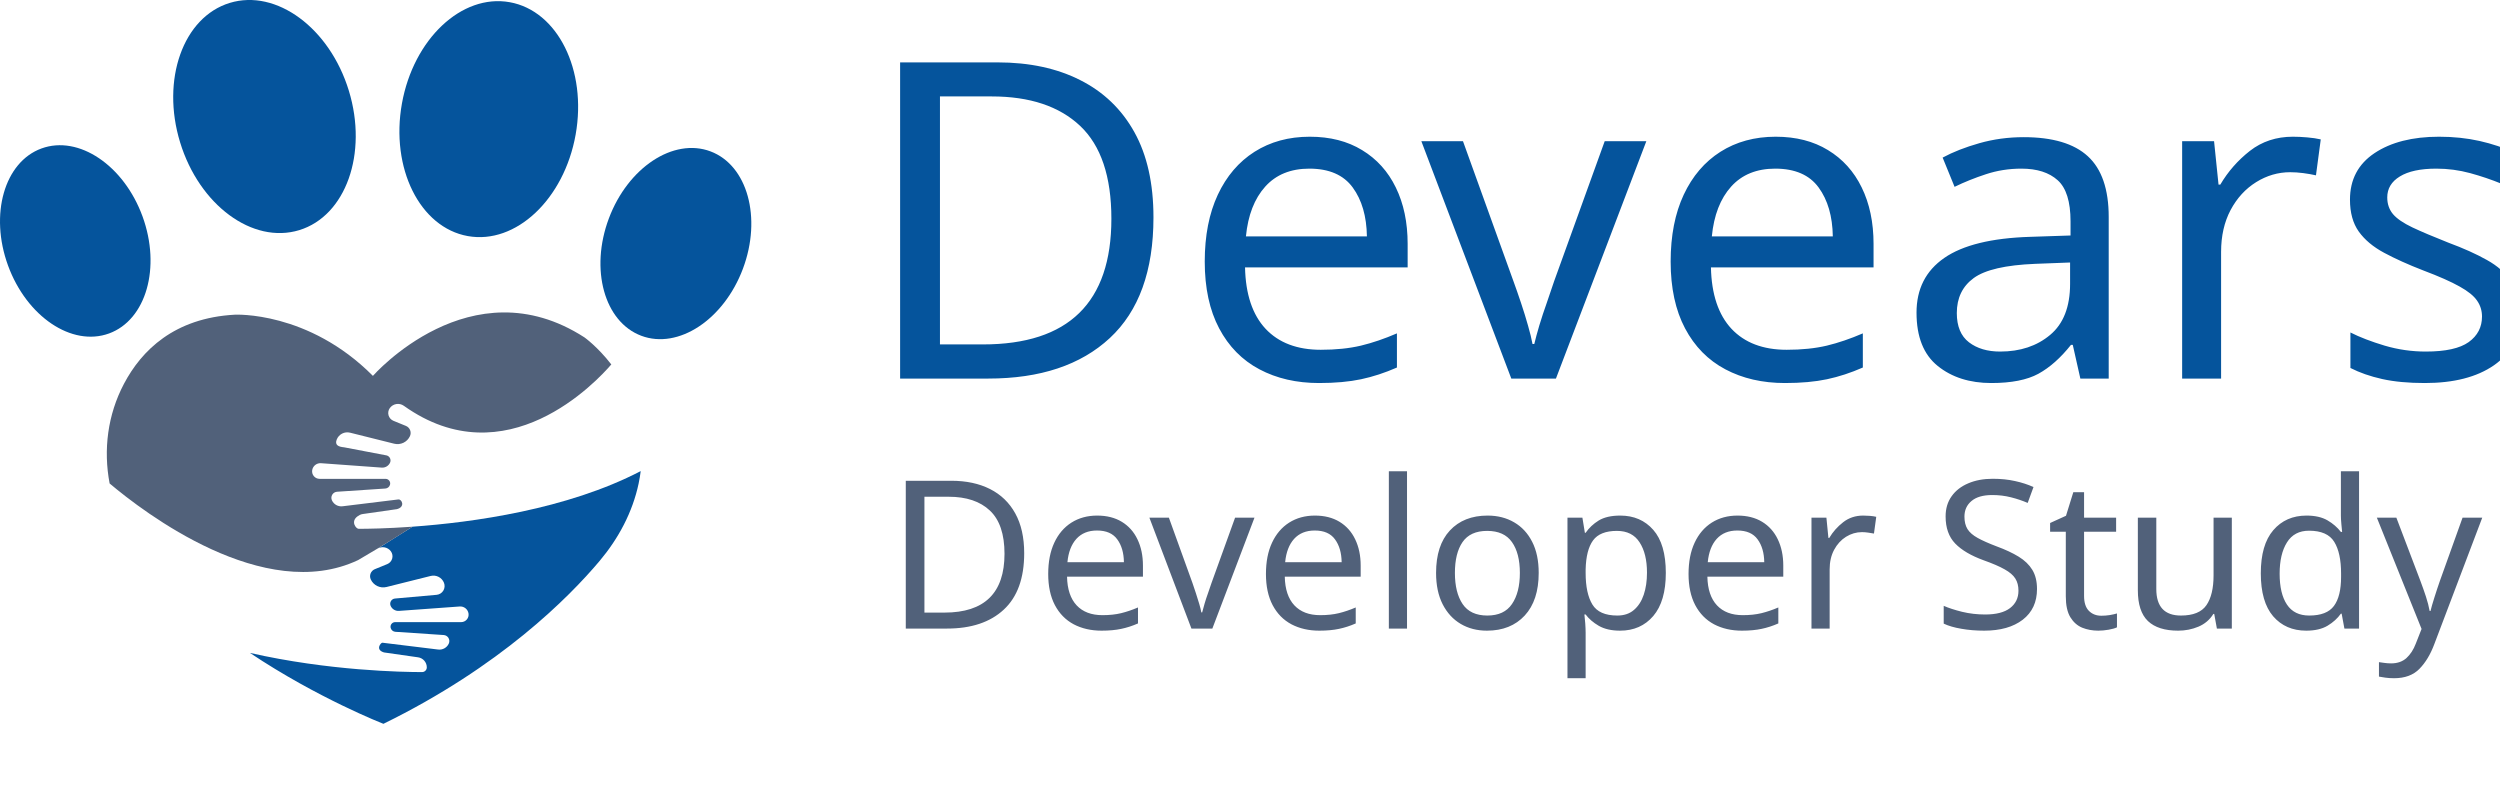
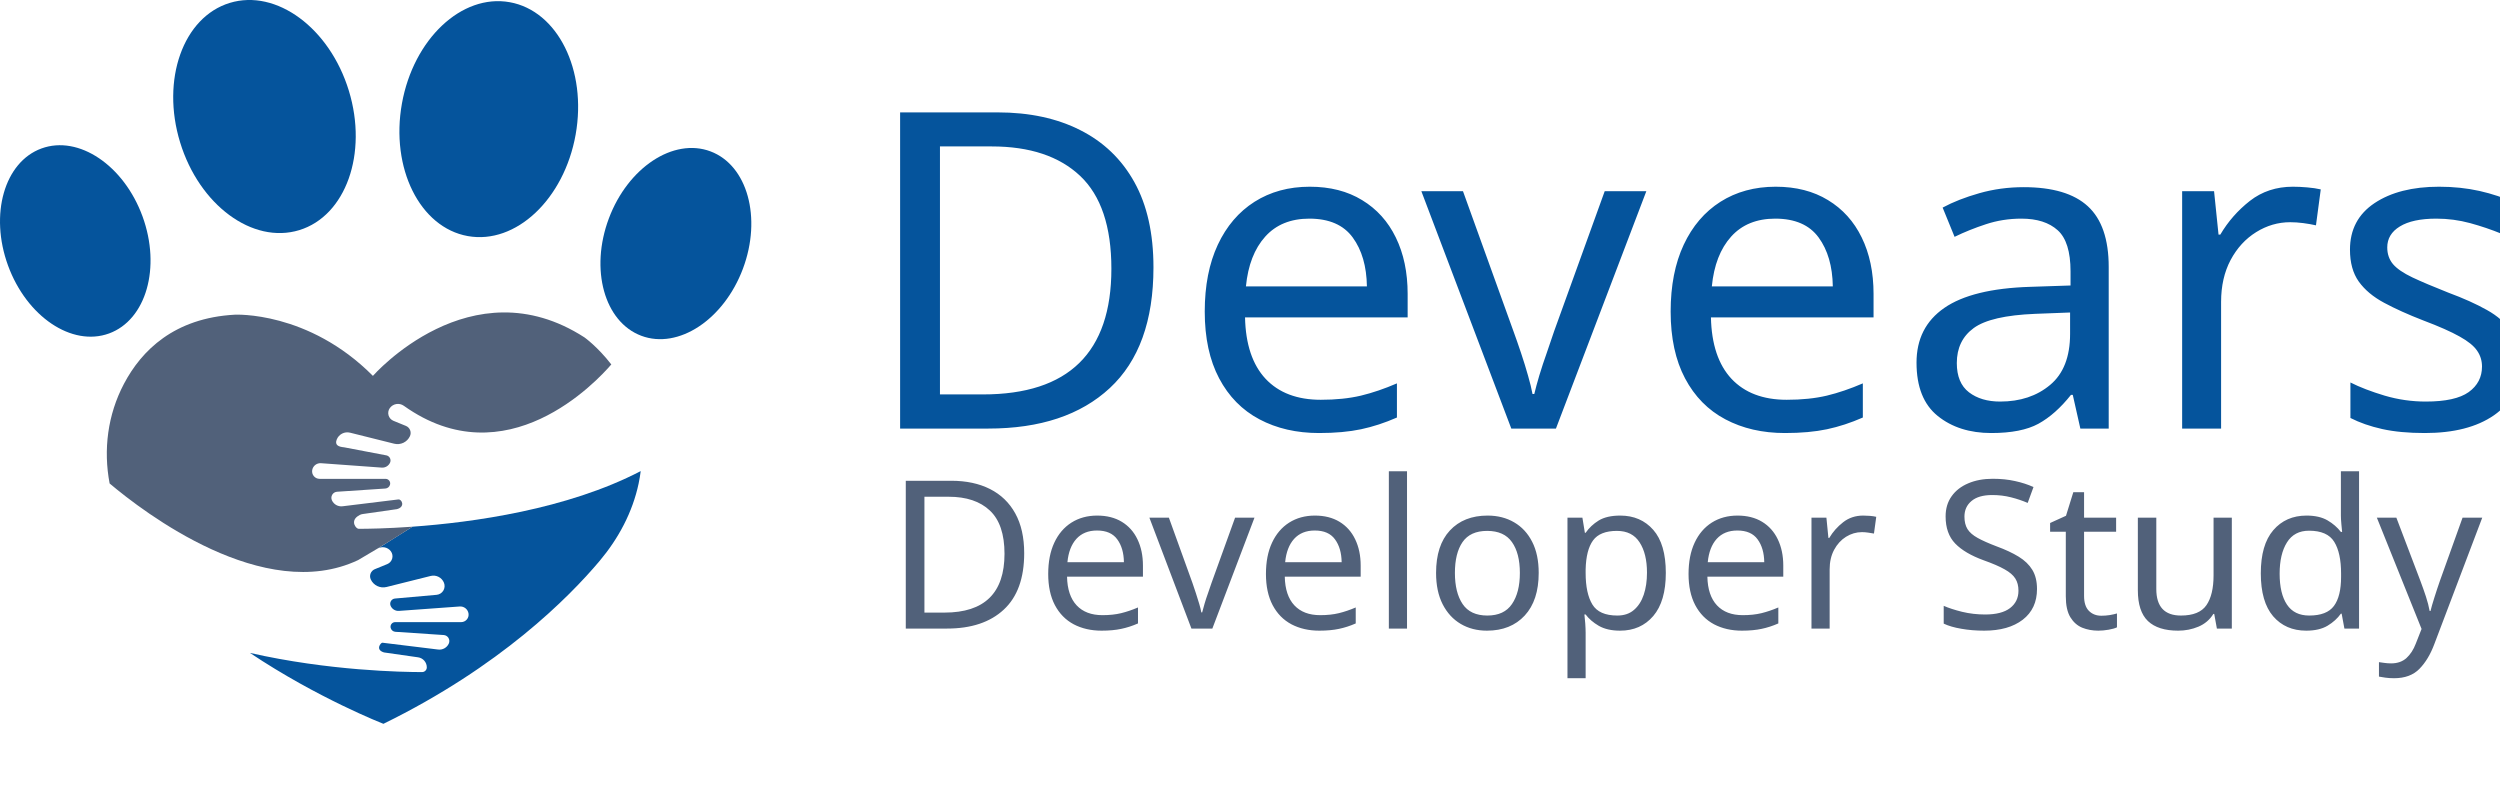
<svg xmlns="http://www.w3.org/2000/svg" width="350" height="110" xml:space="preserve">
  <g>
    <g transform="scale(1.164813 1.164813) rotate(0 48.27124 44.87405)">
      <g>
        <path d="M38.101 57.484c.098.037.198.07.31.07h.001a.847.847 0 01-.311-.07z" id="PATH_2_0" fill="#006cb4" />
        <ellipse transform="rotate(72.998 31.787 14.007)" cx="31.786" cy="14.006" rx="14.28" ry="10.605" fill="#05549c" />
        <ellipse transform="scale(-1) rotate(-79.851 -17.115 70.192)" cx="58.739" cy="14.321" rx="14.279" ry="10.605" fill="#05549c" />
        <ellipse transform="scale(-1) rotate(69.947 41.401 -12.933)" cx="9.047" cy="28.961" rx="11.836" ry="8.605" fill="#05549c" />
        <path d="M45.293 65.998a1.213 1.213 0 011.695.275 1.015 1.015 0 01-.443 1.527l-1.498.612a.915.915 0 00-.484 1.23 1.648 1.648 0 001.896.909l5.303-1.326a1.366 1.366 0 011.599.818 1.06 1.06 0 01-.892 1.451l-4.996.444a.631.631 0 00-.521.885c.175.392.575.632 1.003.601l7.297-.53a.999.999 0 011.059.833.899.899 0 01-.887 1.047h-7.93a.556.556 0 00-.535.709.626.626 0 00.563.455l5.807.387a.727.727 0 01.613 1.028c-.223.491-.74.781-1.275.716l-6.705-.821c-.181-.022-.903.842.191 1.169l4.095.586c.603.086 1.05.601 1.05 1.209a.566.566 0 01-.564.566c-2.29 0-11.221-.147-20.697-2.305 8.146 5.445 16.046 8.524 16.046 8.524 14.032-6.87 22.271-15.163 25.985-19.577 2.271-2.698 3.963-5.865 4.692-9.317.106-.505.184-.996.247-1.481-8.877 4.618-20.231 6.167-27.43 6.682l-4.284 2.694z" fill="#05549c" />
        <ellipse transform="rotate(-69.452 81.235 29.275)" cx="81.235" cy="29.276" rx="11.836" ry="8.605" id="PATH_2_5" fill="#05549c" />
        <path d="M43.042 67.318l-.006.003c-11.299 5.338-25.777-5.768-29.86-9.213-.768-4.032-.244-8.252 1.727-11.985 2.107-3.993 6.028-7.901 13.315-8.3 0 0 8.827-.473 16.603 7.354 0 0 11.769-13.449 25.429-4.623 0 0 1.576 1.119 3.224 3.249-1.77 2.058-12.648 13.725-24.938 4.969a1.21 1.21 0 00-1.688.28 1.015 1.015 0 00.443 1.527l1.498.612a.914.914 0 01.483 1.23 1.646 1.646 0 01-1.896.908l-5.301-1.325a1.366 1.366 0 00-1.6.817c-.265.661.183.88.892.943l4.995.953a.63.63 0 01.521.885 1.017 1.017 0 01-1.003.601l-7.298-.53a1 1 0 00-1.059.832.901.901 0 00.887 1.048h7.931c.37 0 .637.354.535.709a.627.627 0 01-.563.455l-5.806.387a.73.73 0 00-.614 1.029c.224.492.74.782 1.276.717l6.704-.821c.427-.058.872.897-.167 1.165l-4.118.59c-.236.032-.438.146-.618.277-.858.624-.179 1.497.133 1.497 1.02.001 3.36-.03 6.474-.253-.001 0-3.489 2.261-6.535 4.013z" id="PATH_2_6" fill="#51617a" />
      </g>
    </g>
  </g>
  <g>
-     <g transform="translate(120 53) scale(1 1)">
+     <g transform="translate(120 60) scale(1 1)">
      <text id="text-0" dominant-baseline="auto" alignment-baseline="auto" font-family="Arlon SemiBold" font-size="62px" fill="#05549c" xml:space="preserve" dx="0 0 0 0 0 0 0">Devears</text>
    </g>
  </g>
  <g>
    <g transform="translate(124 88) scale(0.8521947 0.8521947)">
      <text dominant-baseline="auto" alignment-baseline="auto" font-family="Arlon SemiBold" font-size="34px" fill="#51617a" xml:space="preserve" dx="0 0 0 0 0 0 0 0 0 0 0 0 0 0 0">Developer Study</text>
    </g>
  </g>
</svg>
